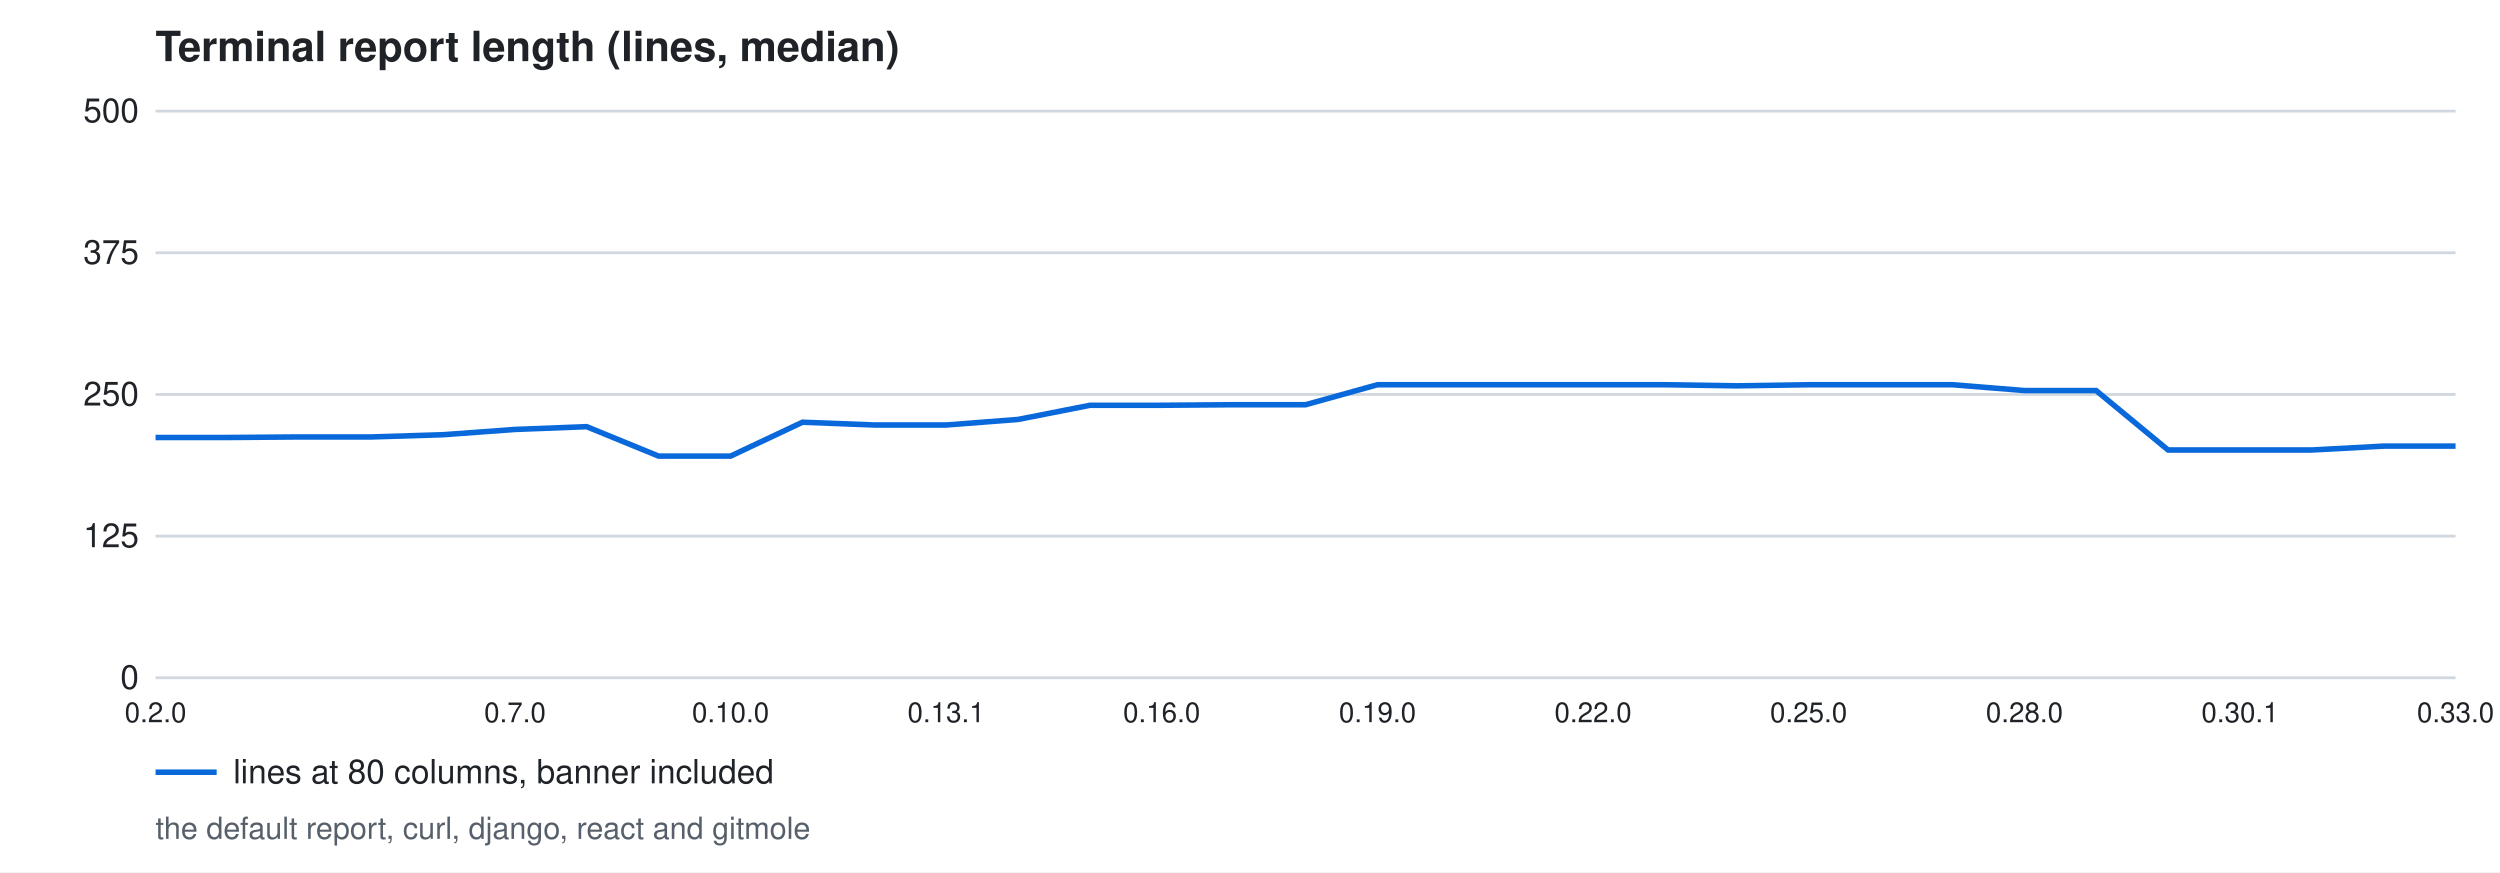
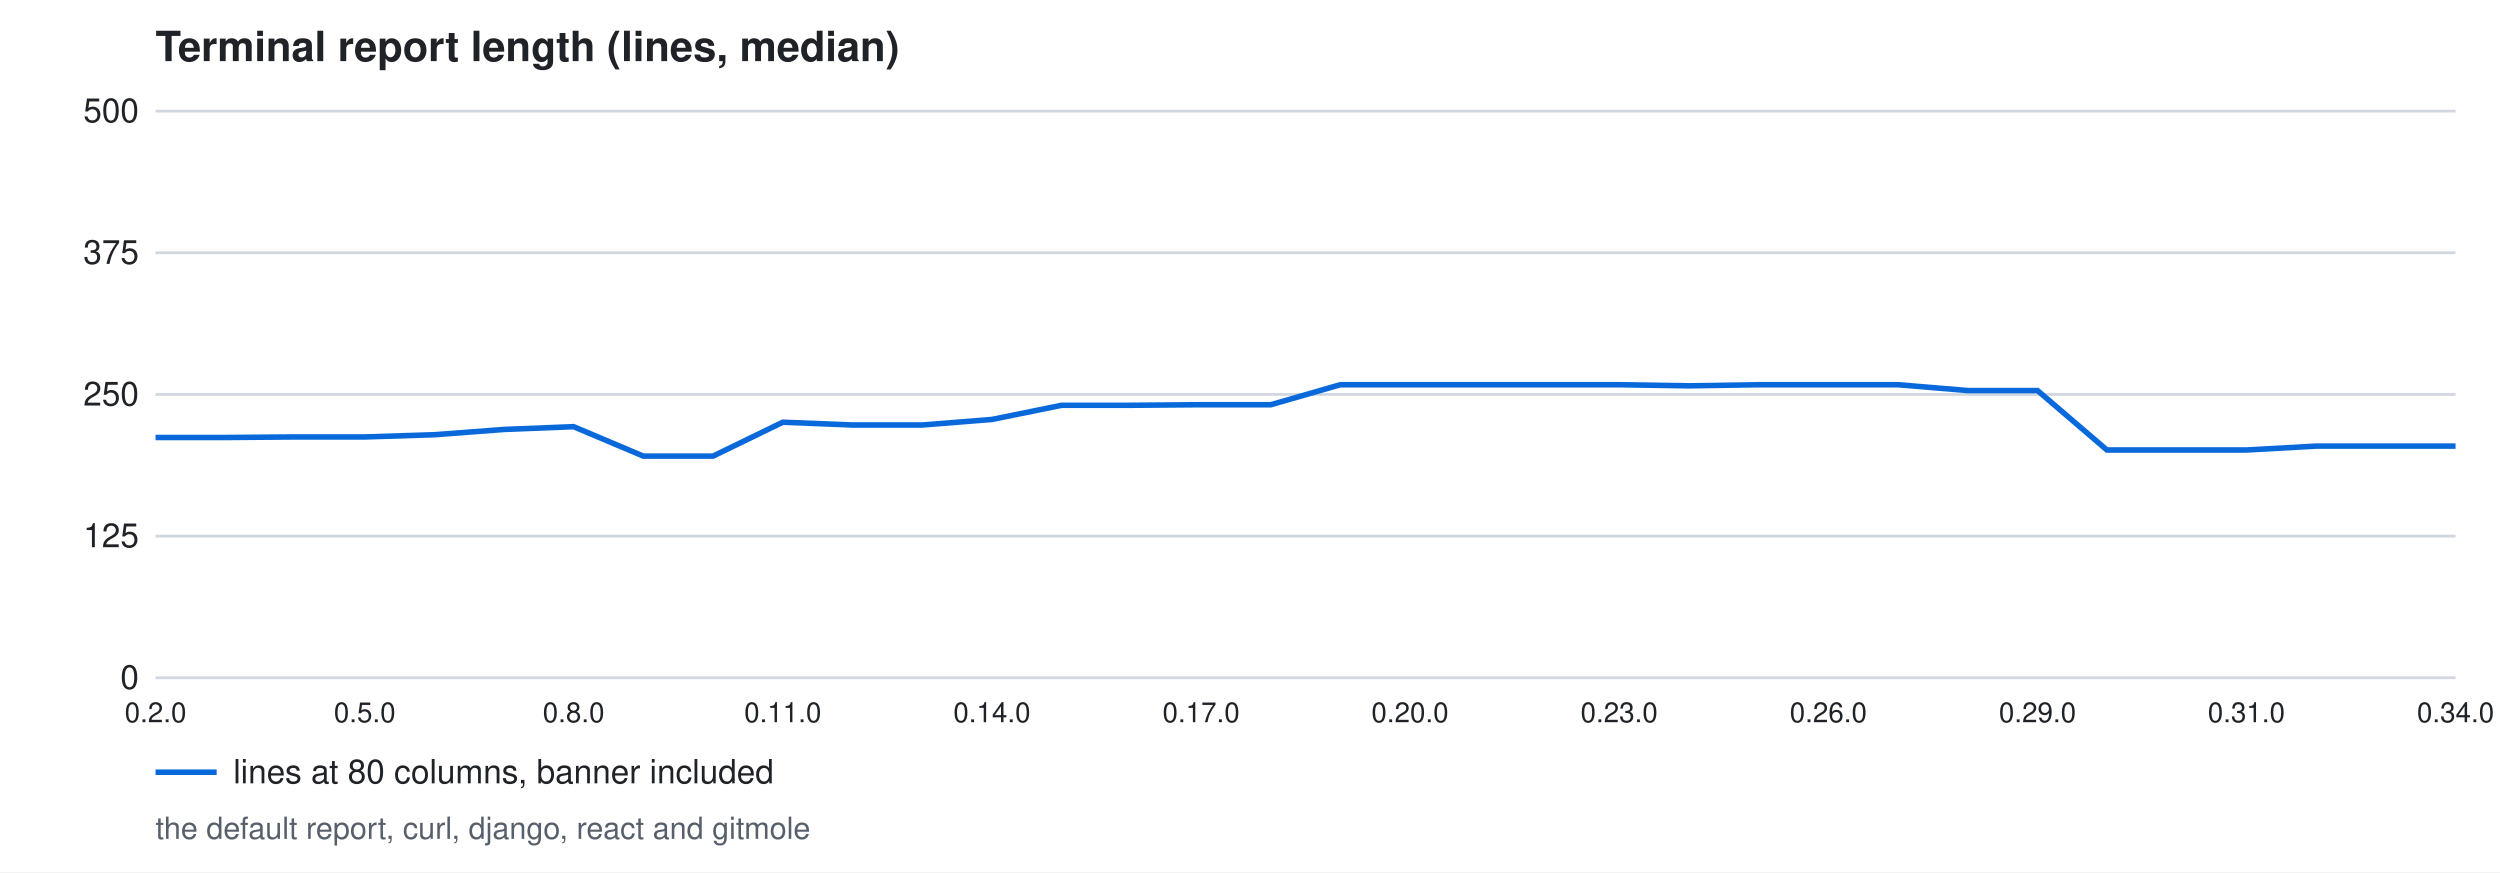
<svg xmlns="http://www.w3.org/2000/svg" width="900" height="314" viewBox="0 0 900 314" font-family="-apple-system,Segoe UI,Helvetica,Arial,sans-serif" font-size="12">
  <rect width="900" height="314" fill="#ffffff" />
  <text x="56" y="22" font-size="15" font-weight="600" fill="#1f2328">Terminal report length (lines, median)</text>
  <line x1="56" y1="244.0" x2="884" y2="244.0" stroke="#d0d7de" stroke-width="1" />
  <text x="50" y="248.0" text-anchor="end" fill="#1f2328">0</text>
  <line x1="56" y1="193.0" x2="884" y2="193.0" stroke="#d0d7de" stroke-width="1" />
  <text x="50" y="197.0" text-anchor="end" fill="#1f2328">125</text>
  <line x1="56" y1="142.0" x2="884" y2="142.0" stroke="#d0d7de" stroke-width="1" />
  <text x="50" y="146.0" text-anchor="end" fill="#1f2328">250</text>
  <line x1="56" y1="91.0" x2="884" y2="91.0" stroke="#d0d7de" stroke-width="1" />
  <text x="50" y="95.0" text-anchor="end" fill="#1f2328">375</text>
  <line x1="56" y1="40.0" x2="884" y2="40.0" stroke="#d0d7de" stroke-width="1" />
  <text x="50" y="44.0" text-anchor="end" fill="#1f2328">500</text>
  <text x="56.0" y="260" text-anchor="middle" fill="#1f2328" font-size="10">0.2.0</text>
-   <text x="185.4" y="260" text-anchor="middle" fill="#1f2328" font-size="10">0.7.0</text>
-   <text x="263.0" y="260" text-anchor="middle" fill="#1f2328" font-size="10">0.10.0</text>
-   <text x="340.6" y="260" text-anchor="middle" fill="#1f2328" font-size="10">0.13.1</text>
-   <text x="418.2" y="260" text-anchor="middle" fill="#1f2328" font-size="10">0.16.0</text>
-   <text x="495.9" y="260" text-anchor="middle" fill="#1f2328" font-size="10">0.19.0</text>
-   <text x="573.5" y="260" text-anchor="middle" fill="#1f2328" font-size="10">0.22.0</text>
-   <text x="651.1" y="260" text-anchor="middle" fill="#1f2328" font-size="10">0.25.0</text>
-   <text x="728.8" y="260" text-anchor="middle" fill="#1f2328" font-size="10">0.28.0</text>
-   <text x="806.4" y="260" text-anchor="middle" fill="#1f2328" font-size="10">0.30.1</text>
-   <text x="884.0" y="260" text-anchor="middle" fill="#1f2328" font-size="10">0.33.0</text>
-   <polyline points="56.0,157.5 81.9,157.5 107.8,157.3 133.6,157.3 159.5,156.5 185.4,154.6 211.2,153.6 237.1,164.2 263.0,164.2 288.9,152.0 314.8,153.0 340.6,153.0 366.5,151.0 392.4,145.9 418.2,145.9 444.1,145.7 470.0,145.7 495.9,138.5 521.8,138.5 547.6,138.5 573.5,138.5 599.4,138.5 625.2,138.9 651.1,138.5 677.0,138.5 702.9,138.5 728.8,140.6 754.6,140.6 780.5,162.0 806.4,162.0 832.2,162.0 858.1,160.6 884.0,160.6" fill="none" stroke="#0969da" stroke-width="2" />
+   <text x="131.3" y="260" text-anchor="middle" fill="#1f2328" font-size="10">0.5.0</text>
+   <text x="206.5" y="260" text-anchor="middle" fill="#1f2328" font-size="10">0.8.0</text>
+   <text x="281.8" y="260" text-anchor="middle" fill="#1f2328" font-size="10">0.11.0</text>
+   <text x="357.1" y="260" text-anchor="middle" fill="#1f2328" font-size="10">0.14.0</text>
+   <text x="432.4" y="260" text-anchor="middle" fill="#1f2328" font-size="10">0.17.0</text>
+   <text x="507.6" y="260" text-anchor="middle" fill="#1f2328" font-size="10">0.20.0</text>
+   <text x="582.9" y="260" text-anchor="middle" fill="#1f2328" font-size="10">0.23.0</text>
+   <text x="658.2" y="260" text-anchor="middle" fill="#1f2328" font-size="10">0.26.0</text>
+   <text x="733.5" y="260" text-anchor="middle" fill="#1f2328" font-size="10">0.29.0</text>
+   <text x="808.7" y="260" text-anchor="middle" fill="#1f2328" font-size="10">0.31.0</text>
+   <text x="884.0" y="260" text-anchor="middle" fill="#1f2328" font-size="10">0.34.0</text>
+   <polyline points="56.0,157.5 81.1,157.5 106.2,157.3 131.3,157.3 156.4,156.5 181.5,154.6 206.5,153.6 231.6,164.2 256.7,164.2 281.8,152.0 306.9,153.0 332.0,153.0 357.1,151.0 382.2,145.9 407.3,145.9 432.4,145.7 457.5,145.7 482.5,138.5 507.6,138.5 532.7,138.5 557.8,138.5 582.9,138.5 608.0,138.9 633.1,138.5 658.2,138.5 683.3,138.5 708.4,140.6 733.5,140.6 758.5,162.0 783.6,162.0 808.7,162.0 833.8,160.6 858.9,160.6 884.0,160.6" fill="none" stroke="#0969da" stroke-width="2" />
  <line x1="56" y1="278" x2="78" y2="278" stroke="#0969da" stroke-width="2" />
  <text x="84" y="282" fill="#1f2328">lines at 80 columns, banner included</text>
  <text x="56" y="302" fill="#57606a" font-size="11">the default report, curl, django, react and gitmole</text>
</svg>
